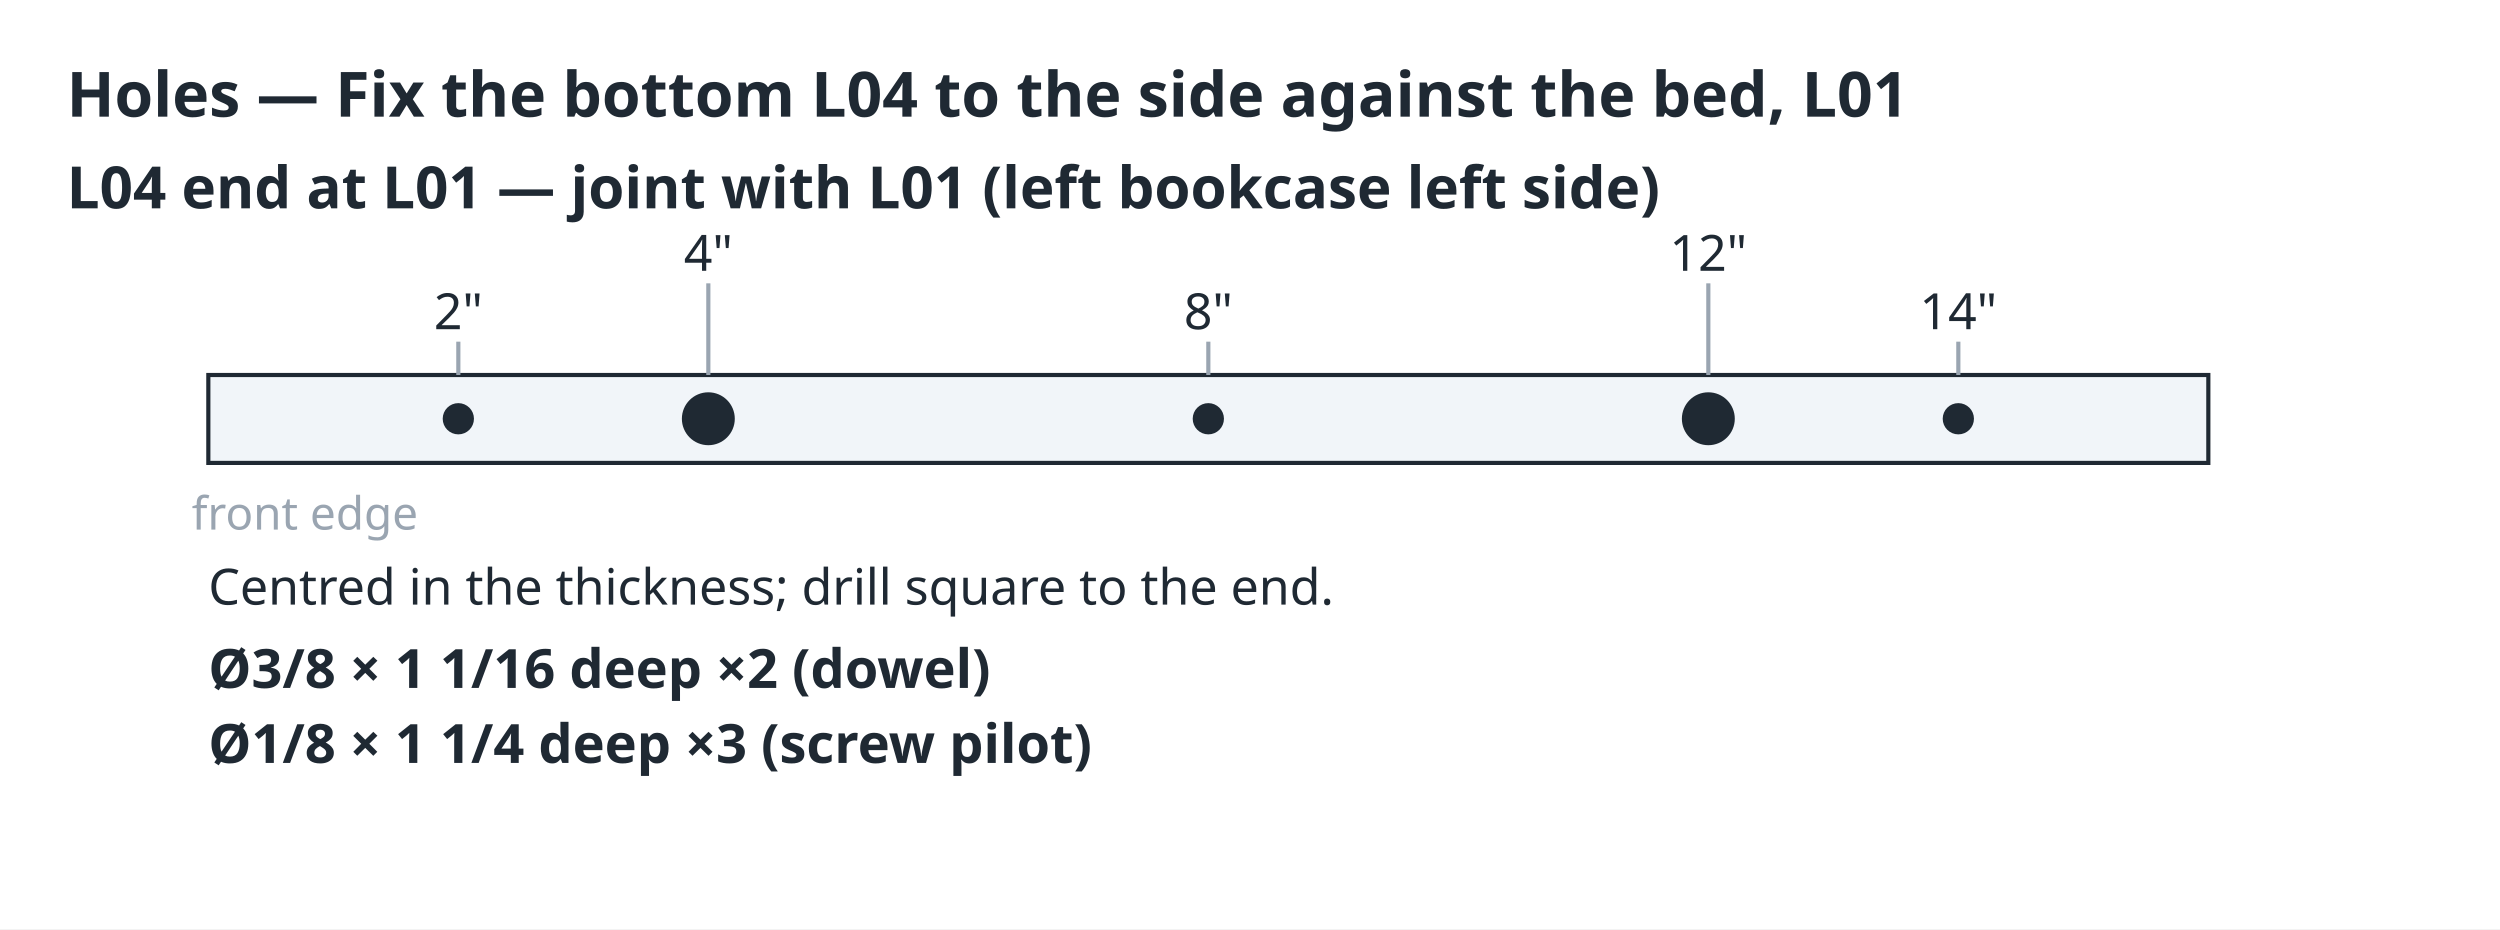
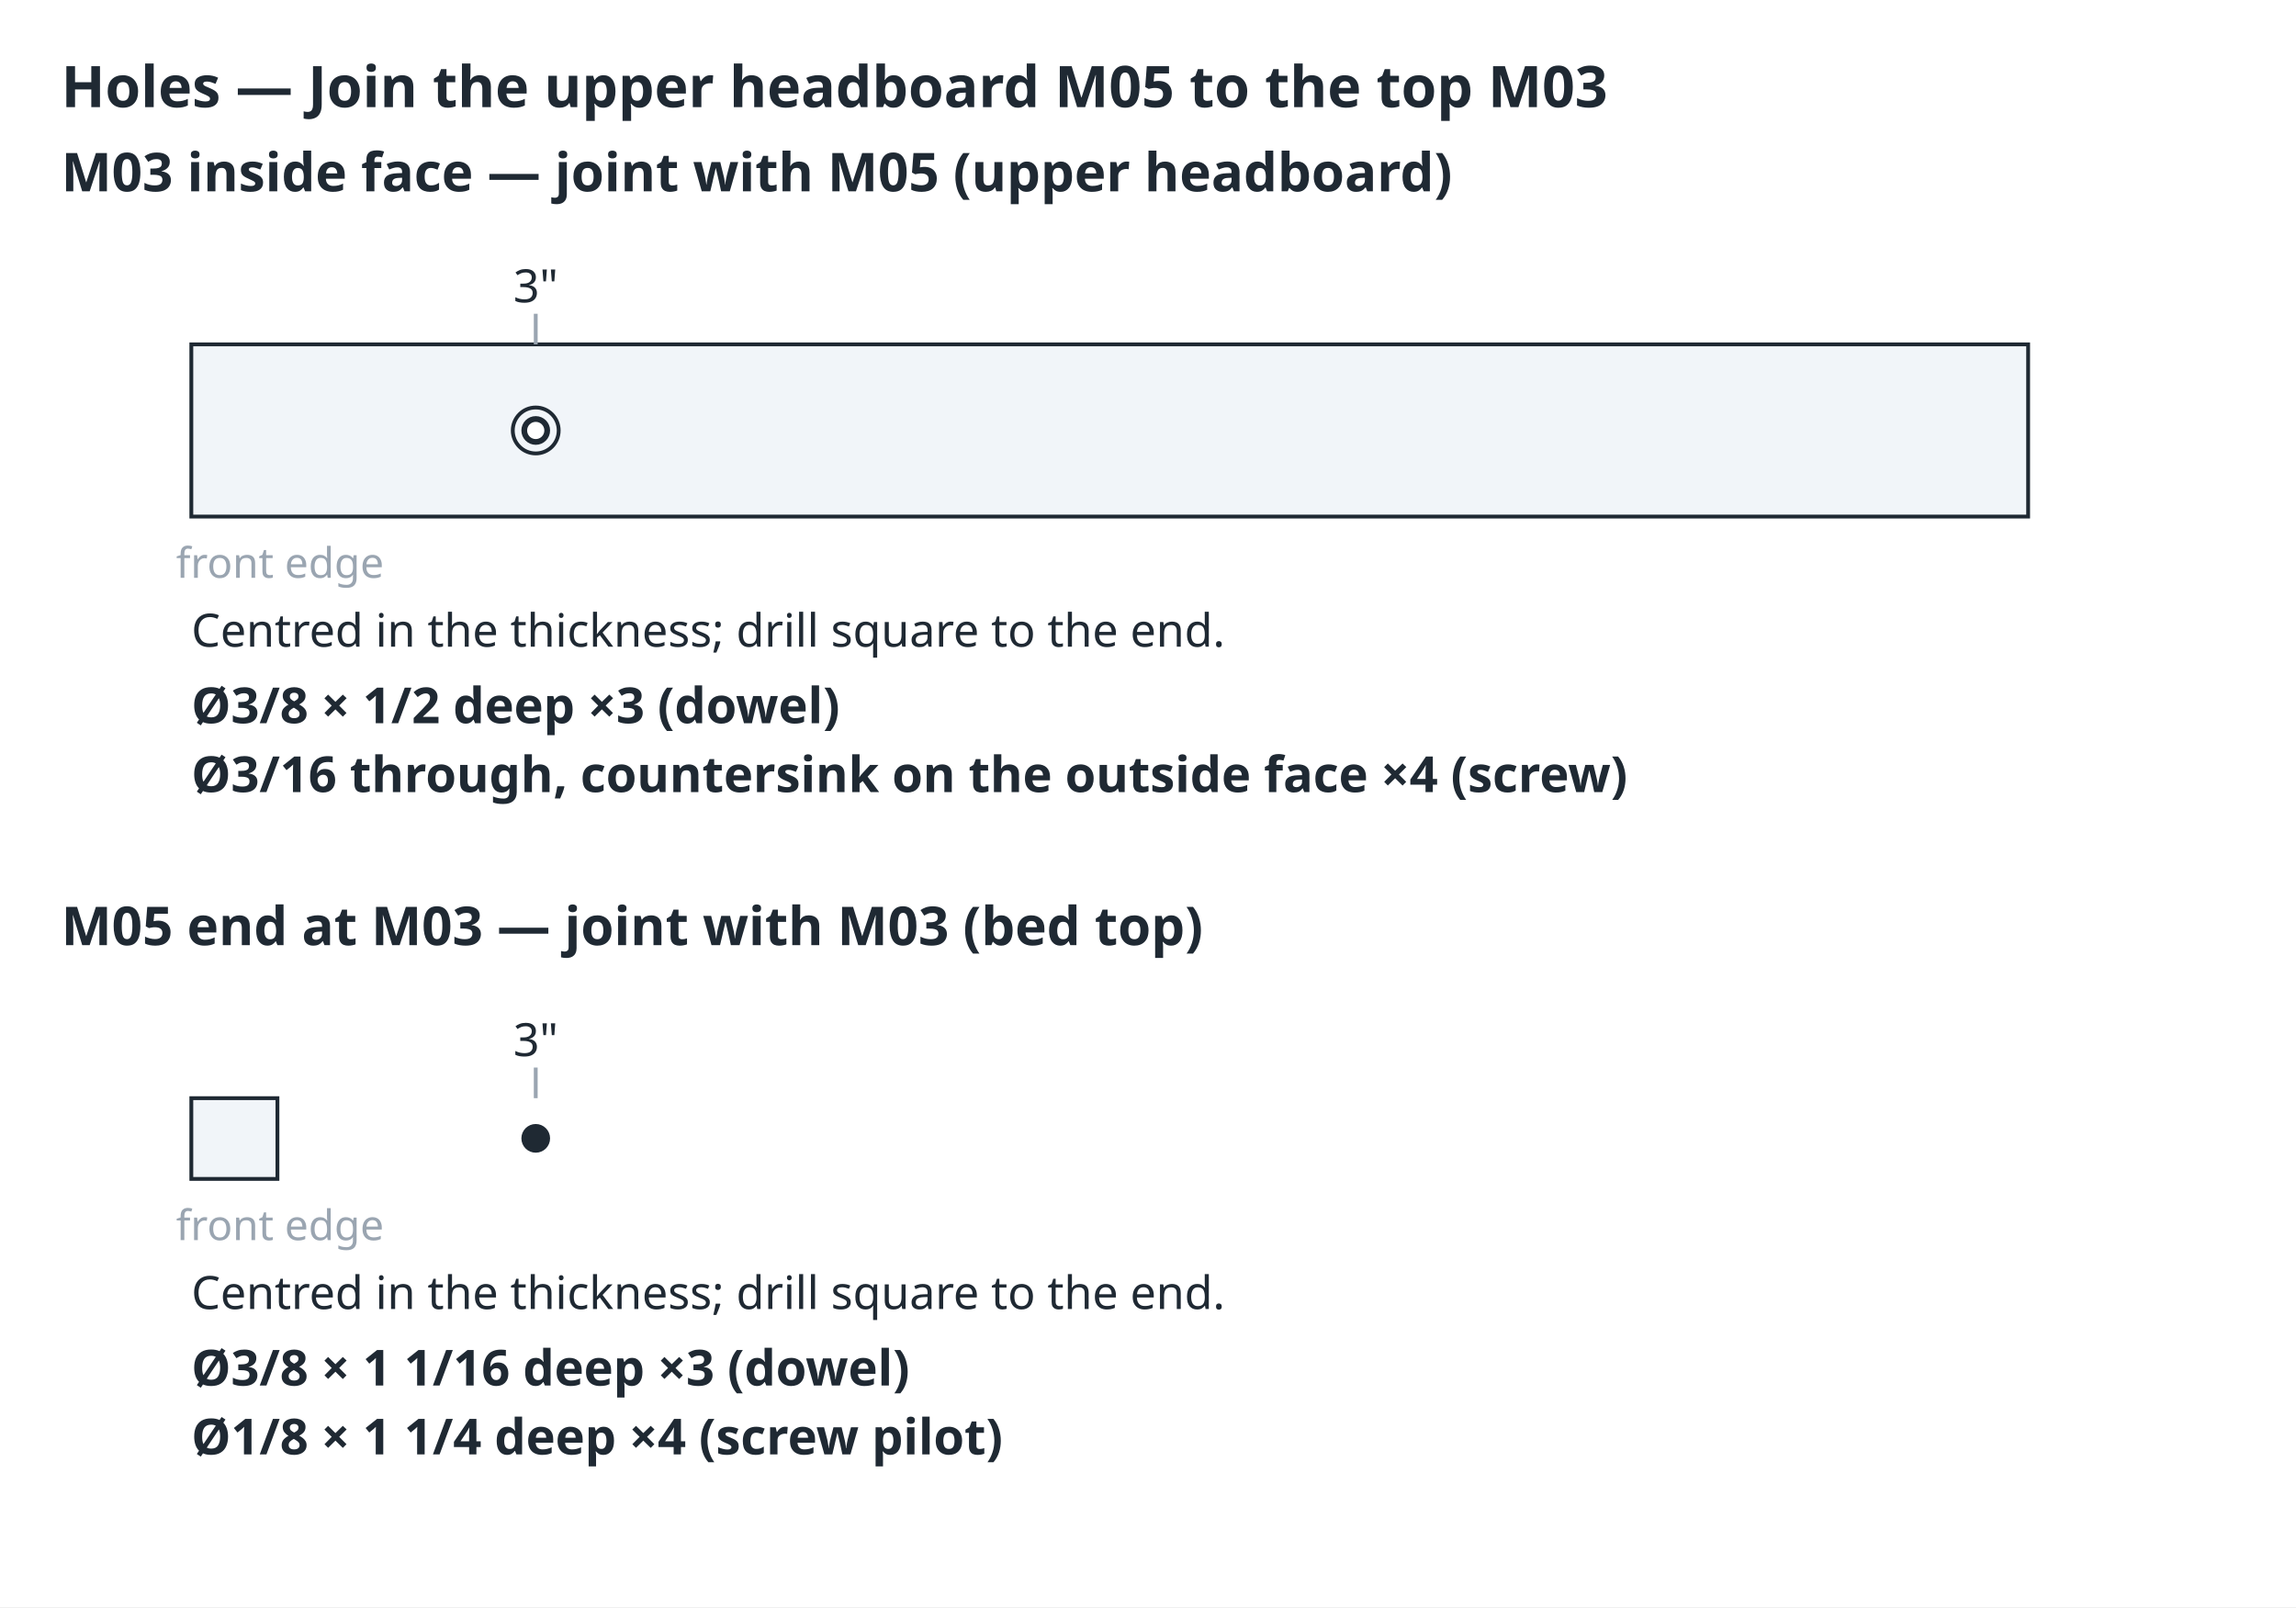
- <svg xmlns="http://www.w3.org/2000/svg" viewBox="0 0 600 223" width="600" height="223" role="img" font-family="system-ui, sans-serif">
+ <svg xmlns="http://www.w3.org/2000/svg" viewBox="0 0 600 420" width="600" height="420" role="img" font-family="system-ui, sans-serif">
  <rect width="100%" height="100%" fill="#fff" />
-   <text x="16.0" y="28.0" font-size="15" font-weight="bold" fill="#1f2933" text-anchor="start">Holes — Fix the bottom L04 to the side against the bed, L01</text>
-   <text x="16.0" y="50.0" font-size="14" font-weight="bold" fill="#1f2933" text-anchor="start">L04 end at L01 — joint with L01 (left bookcase left side)</text>
-   <rect x="50" y="90" width="480.0" height="21.1" fill="#f1f5f9" stroke="#1f2933" />
-   <text x="46.0" y="127.1" font-size="11" font-weight="normal" fill="#9aa5b1" text-anchor="start">front edge</text>
-   <circle cx="110.0" cy="100.5" r="3.0" fill="#1f2933" stroke="#1f2933" stroke-width="1.5" />
-   <line x1="110.0" y1="90.0" x2="110.0" y2="82.0" stroke="#9aa5b1" />
-   <text x="110.0" y="79.0" font-size="12" font-weight="normal" fill="#1f2933" text-anchor="middle">2"</text>
-   <circle cx="170.0" cy="100.5" r="5.6" fill="#1f2933" stroke="#1f2933" stroke-width="1.5" />
-   <line x1="170.0" y1="90.0" x2="170.0" y2="68.0" stroke="#9aa5b1" />
-   <text x="170.0" y="65.0" font-size="12" font-weight="normal" fill="#1f2933" text-anchor="middle">4"</text>
-   <circle cx="290.0" cy="100.5" r="3.0" fill="#1f2933" stroke="#1f2933" stroke-width="1.5" />
-   <line x1="290.0" y1="90.0" x2="290.0" y2="82.0" stroke="#9aa5b1" />
-   <text x="290.0" y="79.0" font-size="12" font-weight="normal" fill="#1f2933" text-anchor="middle">8"</text>
-   <circle cx="410.0" cy="100.5" r="5.6" fill="#1f2933" stroke="#1f2933" stroke-width="1.5" />
-   <line x1="410.0" y1="90.0" x2="410.0" y2="68.0" stroke="#9aa5b1" />
-   <text x="410.0" y="65.0" font-size="12" font-weight="normal" fill="#1f2933" text-anchor="middle">12"</text>
-   <circle cx="470.0" cy="100.5" r="3.0" fill="#1f2933" stroke="#1f2933" stroke-width="1.5" />
-   <line x1="470.0" y1="90.0" x2="470.0" y2="82.0" stroke="#9aa5b1" />
-   <text x="470.0" y="79.0" font-size="12" font-weight="normal" fill="#1f2933" text-anchor="middle">14"</text>
-   <text x="50.0" y="145.1" font-size="12" font-weight="normal" fill="#1f2933" text-anchor="start">Centred in the thickness; drill square to the end.</text>
-   <text x="50.0" y="165.1" font-size="13" font-weight="bold" fill="#1f2933" text-anchor="start">Ø3/8 × 1 1/16 deep  ×2 (dowel)</text>
-   <text x="50.0" y="183.1" font-size="13" font-weight="bold" fill="#1f2933" text-anchor="start">Ø1/8 × 1 1/4 deep  ×3 (screw pilot)</text>
+   <text x="16.0" y="28.0" font-size="15" font-weight="bold" fill="#1f2933" text-anchor="start">Holes — Join the upper headboard M05 to the top M03</text>
+   <text x="16.0" y="50.0" font-size="14" font-weight="bold" fill="#1f2933" text-anchor="start">M03 inside face — joint with M05 (upper headboard)</text>
+   <rect x="50" y="90" width="480.0" height="45.0" fill="#f1f5f9" stroke="#1f2933" />
+   <text x="46.0" y="151.0" font-size="11" font-weight="normal" fill="#9aa5b1" text-anchor="start">front edge</text>
+   <circle cx="140.0" cy="112.5" r="3.0" fill="#fff" stroke="#1f2933" stroke-width="1.5" />
+   <circle cx="140.0" cy="112.5" r="6.0" fill="none" stroke="#1f2933" />
+   <line x1="140.0" y1="90.0" x2="140.0" y2="82.0" stroke="#9aa5b1" />
+   <text x="140.0" y="79.0" font-size="12" font-weight="normal" fill="#1f2933" text-anchor="middle">3"</text>
+   <circle cx="689.4" cy="112.5" r="5.6" fill="#1f2933" stroke="#1f2933" stroke-width="1.5" />
+   <line x1="689.4" y1="90.0" x2="689.4" y2="68.0" stroke="#9aa5b1" />
+   <text x="689.4" y="65.0" font-size="12" font-weight="normal" fill="#1f2933" text-anchor="middle">21 5/16"</text>
+   <circle cx="902.5" cy="112.5" r="3.0" fill="#fff" stroke="#1f2933" stroke-width="1.5" />
+   <circle cx="902.5" cy="112.5" r="6.0" fill="none" stroke="#1f2933" />
+   <line x1="902.5" y1="90.0" x2="902.5" y2="82.0" stroke="#9aa5b1" />
+   <text x="902.5" y="79.0" font-size="12" font-weight="normal" fill="#1f2933" text-anchor="middle">28 5/12"</text>
+   <circle cx="1328.8" cy="112.5" r="5.6" fill="#1f2933" stroke="#1f2933" stroke-width="1.5" />
+   <line x1="1328.8" y1="90.0" x2="1328.8" y2="68.0" stroke="#9aa5b1" />
+   <text x="1328.8" y="65.0" font-size="12" font-weight="normal" fill="#1f2933" text-anchor="middle">42 5/8"</text>
+   <circle cx="1755.0" cy="112.5" r="3.0" fill="#fff" stroke="#1f2933" stroke-width="1.5" />
+   <circle cx="1755.0" cy="112.5" r="6.0" fill="none" stroke="#1f2933" />
+   <line x1="1755.0" y1="90.0" x2="1755.0" y2="82.0" stroke="#9aa5b1" />
+   <text x="1755.0" y="79.0" font-size="12" font-weight="normal" fill="#1f2933" text-anchor="middle">56 5/6"</text>
+   <circle cx="1968.1" cy="112.5" r="5.6" fill="#1f2933" stroke="#1f2933" stroke-width="1.5" />
+   <line x1="1968.1" y1="90.0" x2="1968.1" y2="68.0" stroke="#9aa5b1" />
+   <text x="1968.1" y="65.0" font-size="12" font-weight="normal" fill="#1f2933" text-anchor="middle">63 15/16"</text>
+   <circle cx="2517.5" cy="112.5" r="3.0" fill="#fff" stroke="#1f2933" stroke-width="1.5" />
+   <circle cx="2517.5" cy="112.5" r="6.0" fill="none" stroke="#1f2933" />
+   <line x1="2517.5" y1="90.0" x2="2517.5" y2="82.0" stroke="#9aa5b1" />
+   <text x="2517.5" y="79.0" font-size="12" font-weight="normal" fill="#1f2933" text-anchor="middle">82 1/4"</text>
+   <text x="50.0" y="169.0" font-size="12" font-weight="normal" fill="#1f2933" text-anchor="start">Centred in the thickness; drill square to the end.</text>
+   <text x="50.0" y="189.0" font-size="13" font-weight="bold" fill="#1f2933" text-anchor="start">Ø3/8 × 1/2 deep  ×3 (dowel)</text>
+   <text x="50.0" y="207.0" font-size="13" font-weight="bold" fill="#1f2933" text-anchor="start">Ø3/16 through, countersink on the outside face  ×4 (screw)</text>
+   <text x="16.0" y="247.0" font-size="14" font-weight="bold" fill="#1f2933" text-anchor="start">M05 end at M03 — joint with M03 (bed top)</text>
+   <rect x="50" y="287.0" width="22.5" height="21.1" fill="#f1f5f9" stroke="#1f2933" />
+   <text x="46.0" y="324.1" font-size="11" font-weight="normal" fill="#9aa5b1" text-anchor="start">front edge</text>
+   <circle cx="140.0" cy="297.5" r="3.0" fill="#1f2933" stroke="#1f2933" stroke-width="1.5" />
+   <line x1="140.0" y1="287.0" x2="140.0" y2="279.0" stroke="#9aa5b1" />
+   <text x="140.0" y="276.0" font-size="12" font-weight="normal" fill="#1f2933" text-anchor="middle">3"</text>
+   <circle cx="689.4" cy="297.5" r="5.6" fill="#1f2933" stroke="#1f2933" stroke-width="1.5" />
+   <line x1="689.4" y1="287.0" x2="689.4" y2="265.0" stroke="#9aa5b1" />
+   <text x="689.4" y="262.0" font-size="12" font-weight="normal" fill="#1f2933" text-anchor="middle">21 5/16"</text>
+   <circle cx="902.5" cy="297.5" r="3.0" fill="#1f2933" stroke="#1f2933" stroke-width="1.5" />
+   <line x1="902.5" y1="287.0" x2="902.5" y2="279.0" stroke="#9aa5b1" />
+   <text x="902.5" y="276.0" font-size="12" font-weight="normal" fill="#1f2933" text-anchor="middle">28 5/12"</text>
+   <circle cx="1328.8" cy="297.5" r="5.6" fill="#1f2933" stroke="#1f2933" stroke-width="1.5" />
+   <line x1="1328.8" y1="287.0" x2="1328.8" y2="265.0" stroke="#9aa5b1" />
+   <text x="1328.8" y="262.0" font-size="12" font-weight="normal" fill="#1f2933" text-anchor="middle">42 5/8"</text>
+   <circle cx="1755.0" cy="297.5" r="3.0" fill="#1f2933" stroke="#1f2933" stroke-width="1.5" />
+   <line x1="1755.0" y1="287.0" x2="1755.0" y2="279.0" stroke="#9aa5b1" />
+   <text x="1755.0" y="276.0" font-size="12" font-weight="normal" fill="#1f2933" text-anchor="middle">56 5/6"</text>
+   <circle cx="1968.1" cy="297.5" r="5.6" fill="#1f2933" stroke="#1f2933" stroke-width="1.5" />
+   <line x1="1968.1" y1="287.0" x2="1968.1" y2="265.0" stroke="#9aa5b1" />
+   <text x="1968.1" y="262.0" font-size="12" font-weight="normal" fill="#1f2933" text-anchor="middle">63 15/16"</text>
+   <circle cx="2517.5" cy="297.5" r="3.0" fill="#1f2933" stroke="#1f2933" stroke-width="1.5" />
+   <line x1="2517.5" y1="287.0" x2="2517.5" y2="279.0" stroke="#9aa5b1" />
+   <text x="2517.5" y="276.0" font-size="12" font-weight="normal" fill="#1f2933" text-anchor="middle">82 1/4"</text>
+   <text x="50.0" y="342.1" font-size="12" font-weight="normal" fill="#1f2933" text-anchor="start">Centred in the thickness; drill square to the end.</text>
+   <text x="50.0" y="362.1" font-size="13" font-weight="bold" fill="#1f2933" text-anchor="start">Ø3/8 × 1 1/16 deep  ×3 (dowel)</text>
+   <text x="50.0" y="380.1" font-size="13" font-weight="bold" fill="#1f2933" text-anchor="start">Ø1/8 × 1 1/4 deep  ×4 (screw pilot)</text>
</svg>
